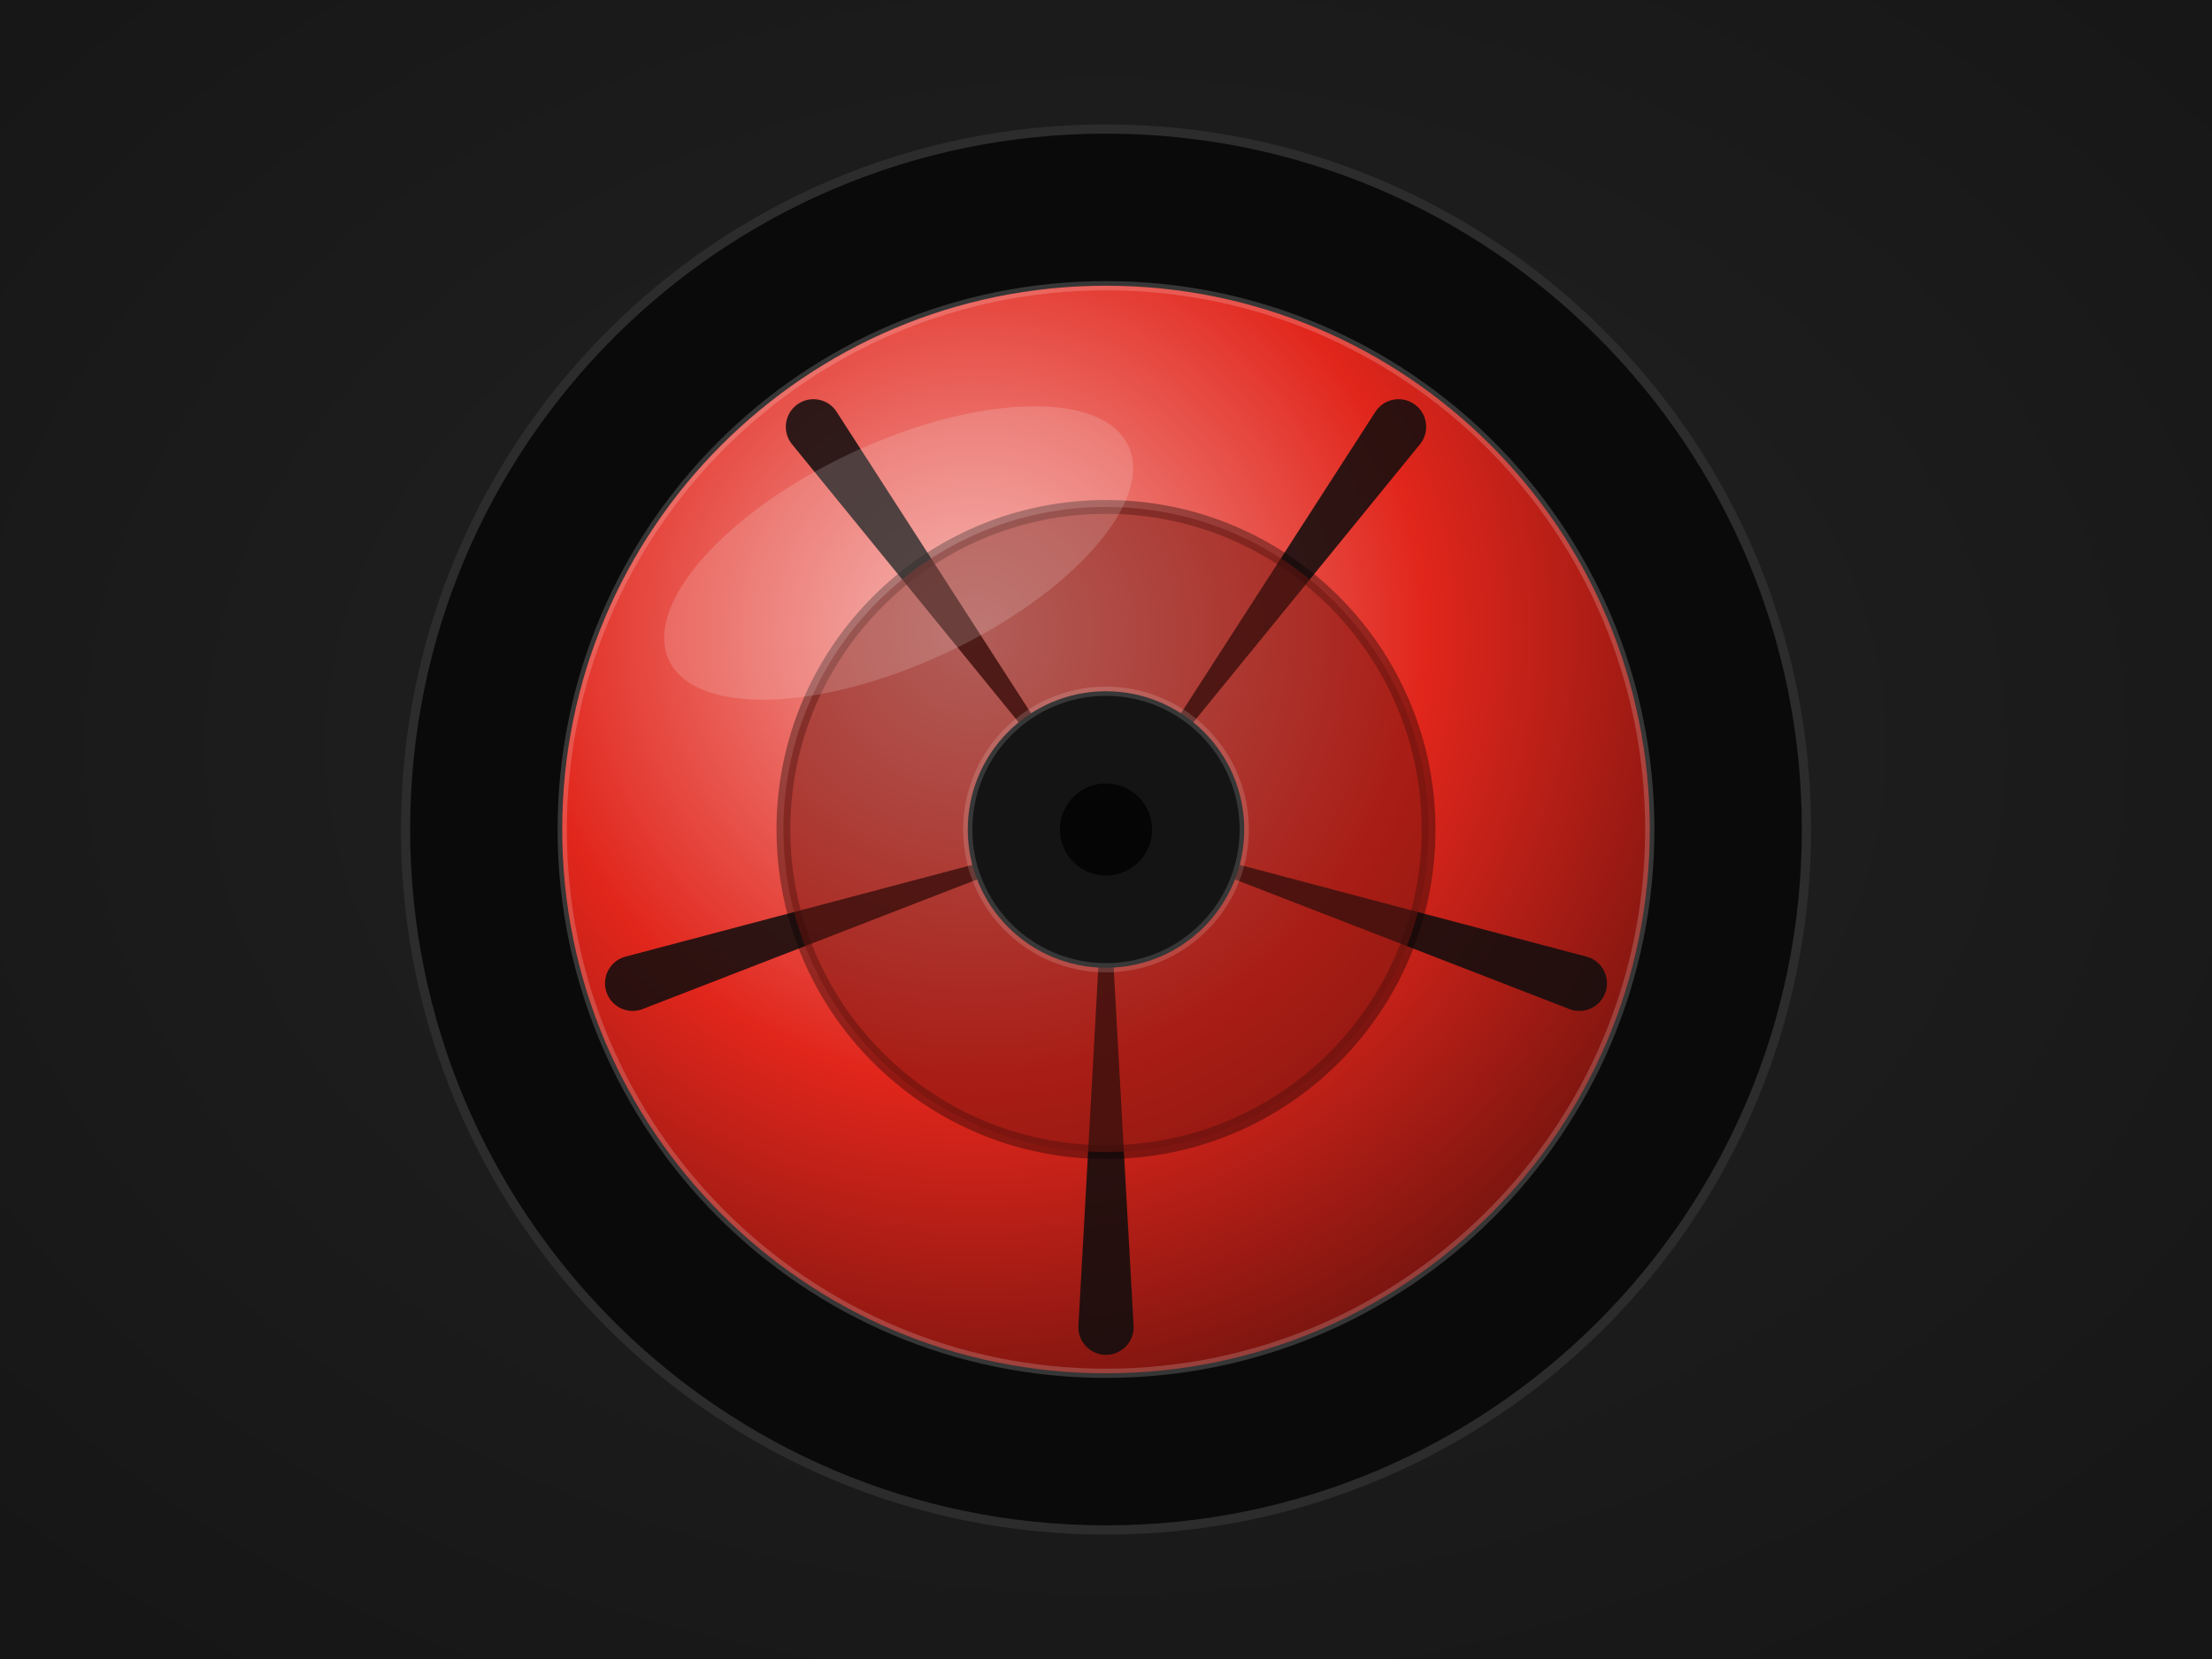
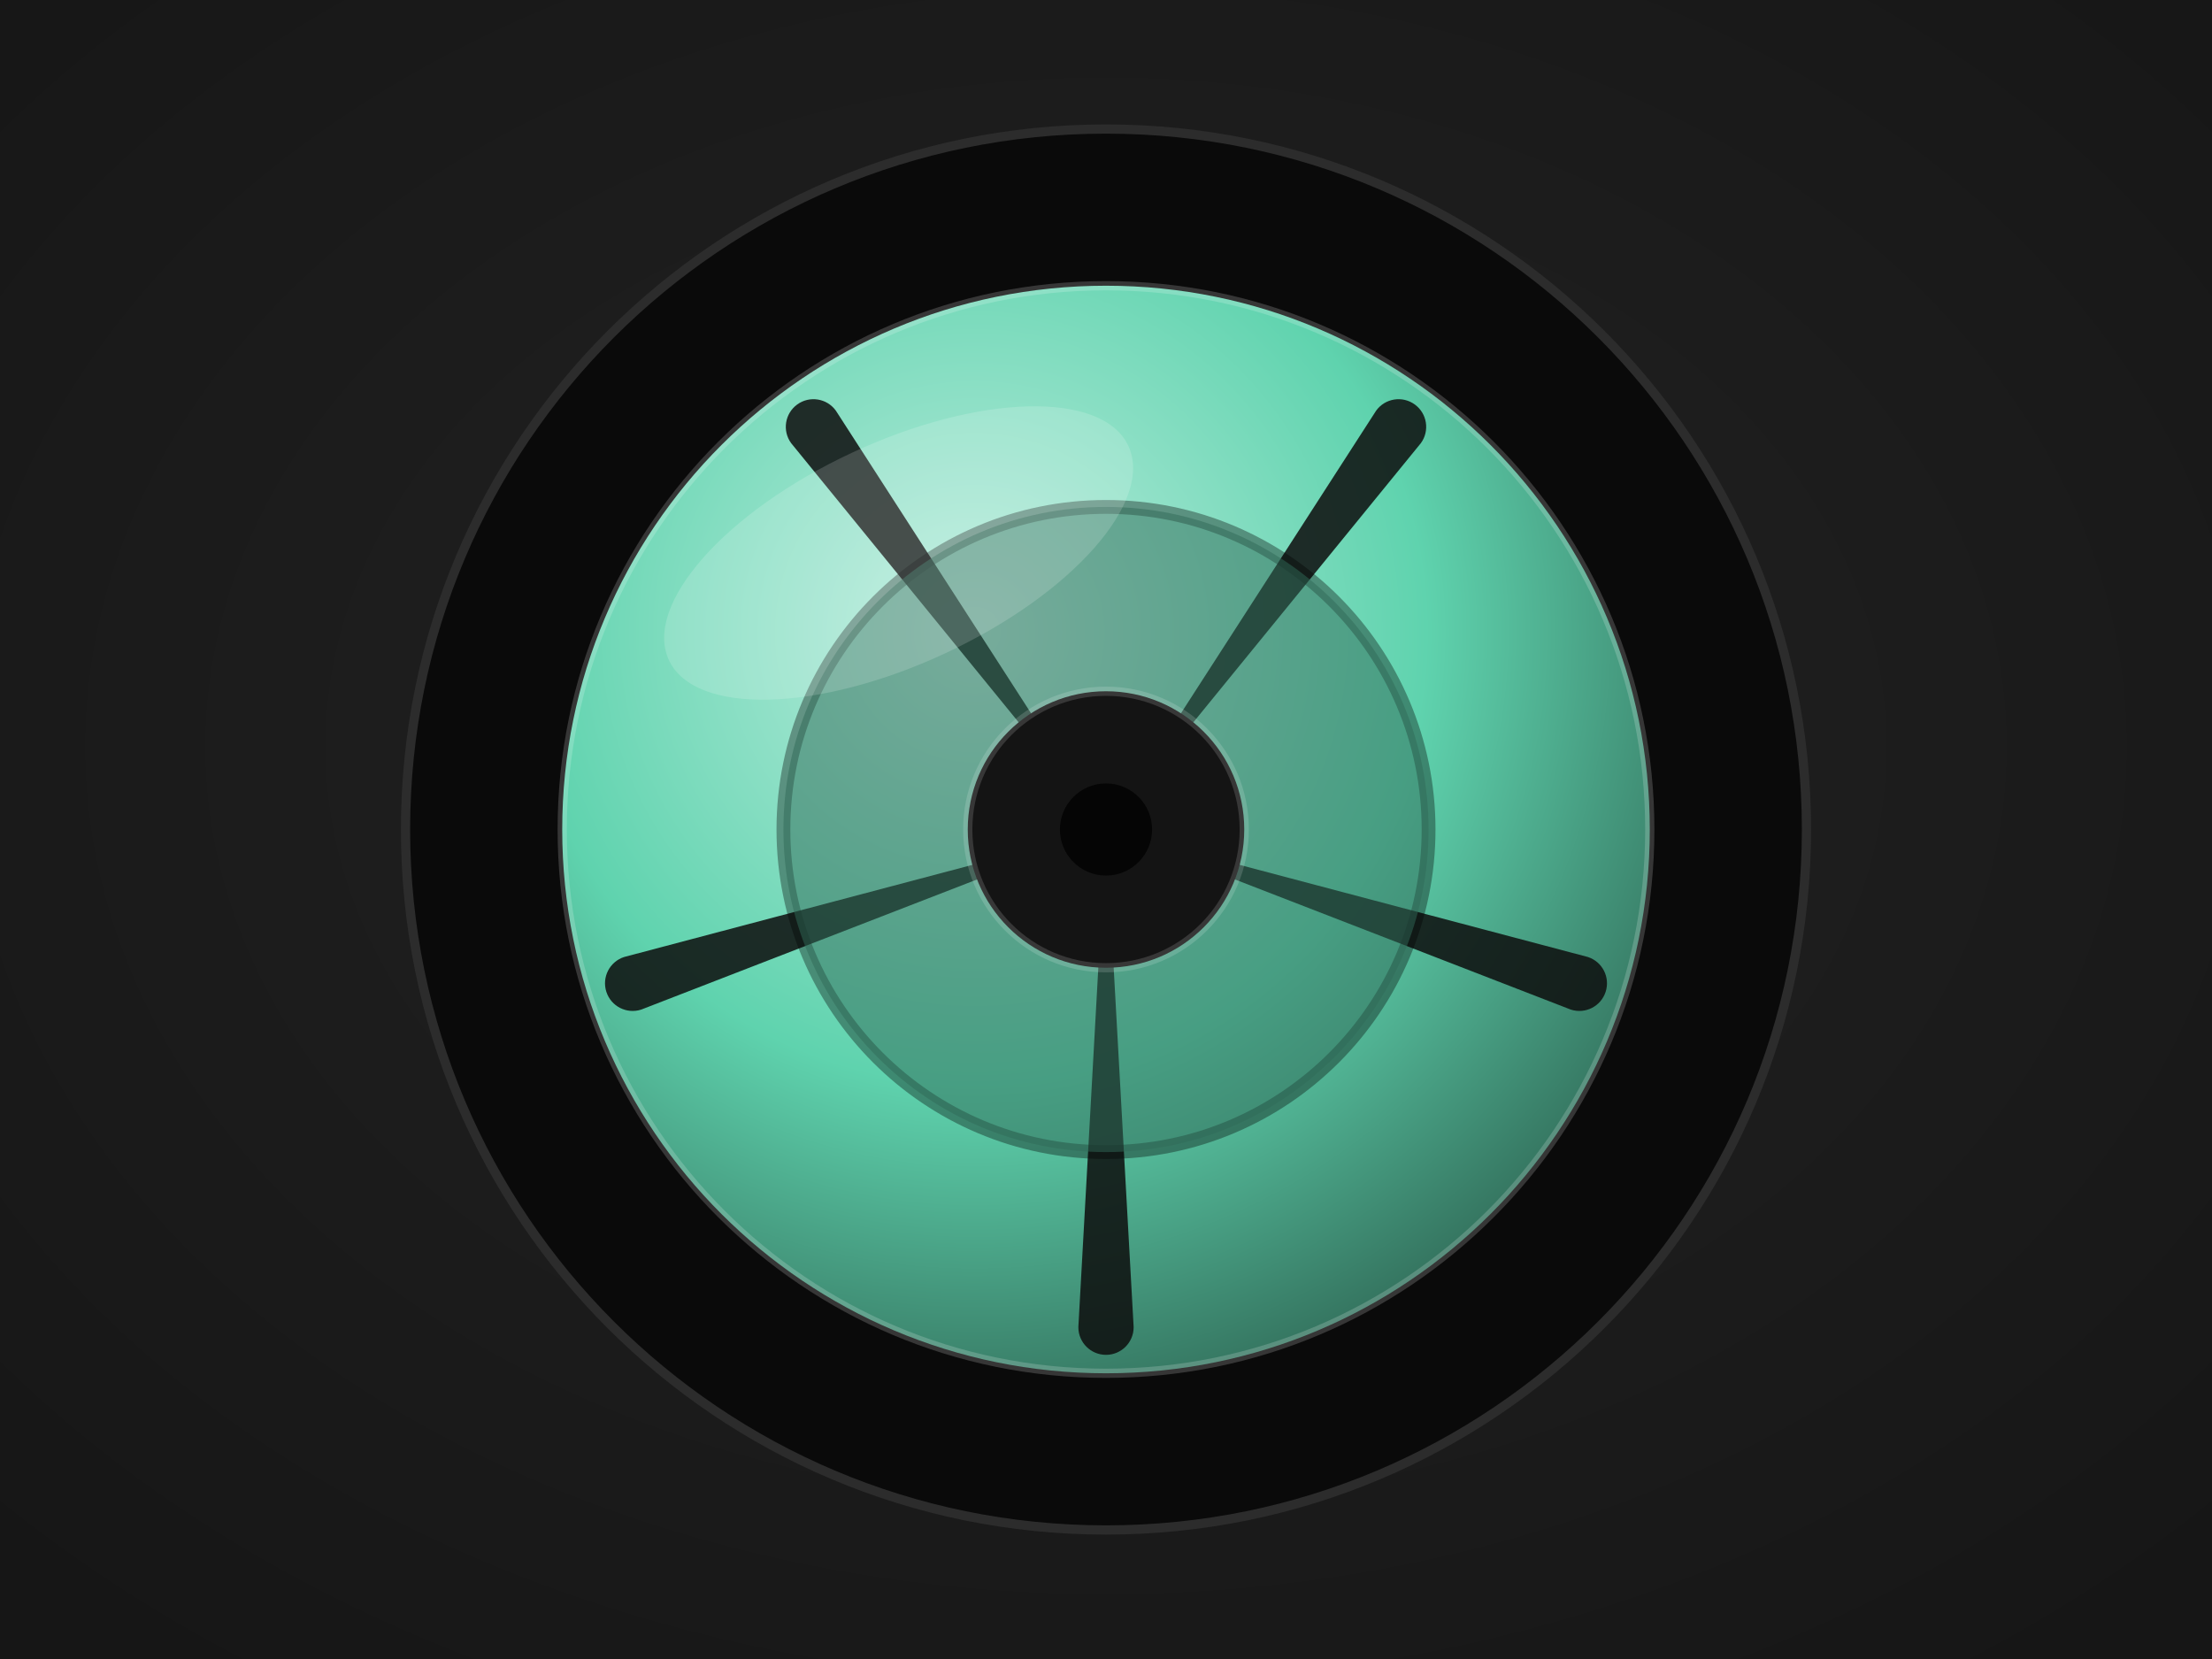
- <svg xmlns="http://www.w3.org/2000/svg" viewBox="0 0 480 360" width="480" height="360" role="img" aria-label="Style A coated in Fire Red">
+ <svg xmlns="http://www.w3.org/2000/svg" viewBox="0 0 480 360" width="480" height="360" role="img" aria-label="Style B coated in Mint Green">
  <defs>
-     <radialGradient id="grad_Style_A_coated_in_Fire_Red" cx="38%" cy="32%" r="75%">
-       <stop offset="0%" stop-color="#f3a8a4" />
-       <stop offset="55%" stop-color="#E1261C" />
-       <stop offset="100%" stop-color="#70130e" />
+     <radialGradient id="grad_mint_green" cx="38%" cy="32%" r="75%">
+       <stop offset="0%" stop-color="#bfeddf" />
+       <stop offset="55%" stop-color="#5FD3AE" />
+       <stop offset="100%" stop-color="#306a57" />
    </radialGradient>
    <radialGradient id="bg_glow" cx="50%" cy="45%" r="70%">
      <stop offset="0%" stop-color="#232323" />
      <stop offset="100%" stop-color="#161616" />
    </radialGradient>
  </defs>
  <rect width="480" height="360" fill="url(#bg_glow)" />
  <circle cx="240" cy="180" r="152" fill="#0a0a0a" />
  <circle cx="240" cy="180" r="152" fill="none" stroke="#2c2c2c" stroke-width="2" />
-   <circle cx="240" cy="180" r="118" fill="url(#grad_Style_A_coated_in_Fire_Red)" stroke="rgba(255,255,255,0.18)" stroke-width="2" />
+   <circle cx="240" cy="180" r="118" fill="url(#grad_mint_green)" stroke="rgba(255,255,255,0.18)" stroke-width="2" />
  <path d="M240,180 L246,72 A6,6 0 0 0 234,72 Z" fill="#0d0d0d" opacity="0.85" transform="rotate(36 240 180)" />
  <path d="M240,180 L246,72 A6,6 0 0 0 234,72 Z" fill="#0d0d0d" opacity="0.85" transform="rotate(108 240 180)" />
  <path d="M240,180 L246,72 A6,6 0 0 0 234,72 Z" fill="#0d0d0d" opacity="0.85" transform="rotate(180 240 180)" />
  <path d="M240,180 L246,72 A6,6 0 0 0 234,72 Z" fill="#0d0d0d" opacity="0.85" transform="rotate(252 240 180)" />
  <path d="M240,180 L246,72 A6,6 0 0 0 234,72 Z" fill="#0d0d0d" opacity="0.85" transform="rotate(324 240 180)" />
  <circle cx="240" cy="180" r="70" fill="none" stroke="rgba(0,0,0,0.35)" stroke-width="3" />
-   <circle cx="240" cy="180" r="70" fill="#70130e" opacity="0.5" />
+   <circle cx="240" cy="180" r="70" fill="#306a57" opacity="0.5" />
  <circle cx="240" cy="180" r="30" fill="#141414" stroke="rgba(255,255,255,0.15)" stroke-width="2" />
  <circle cx="240" cy="180" r="10" fill="#050505" />
  <ellipse cx="195" cy="120" rx="55" ry="24" fill="#ffffff" opacity="0.16" transform="rotate(-25 195 120)" />
</svg>
